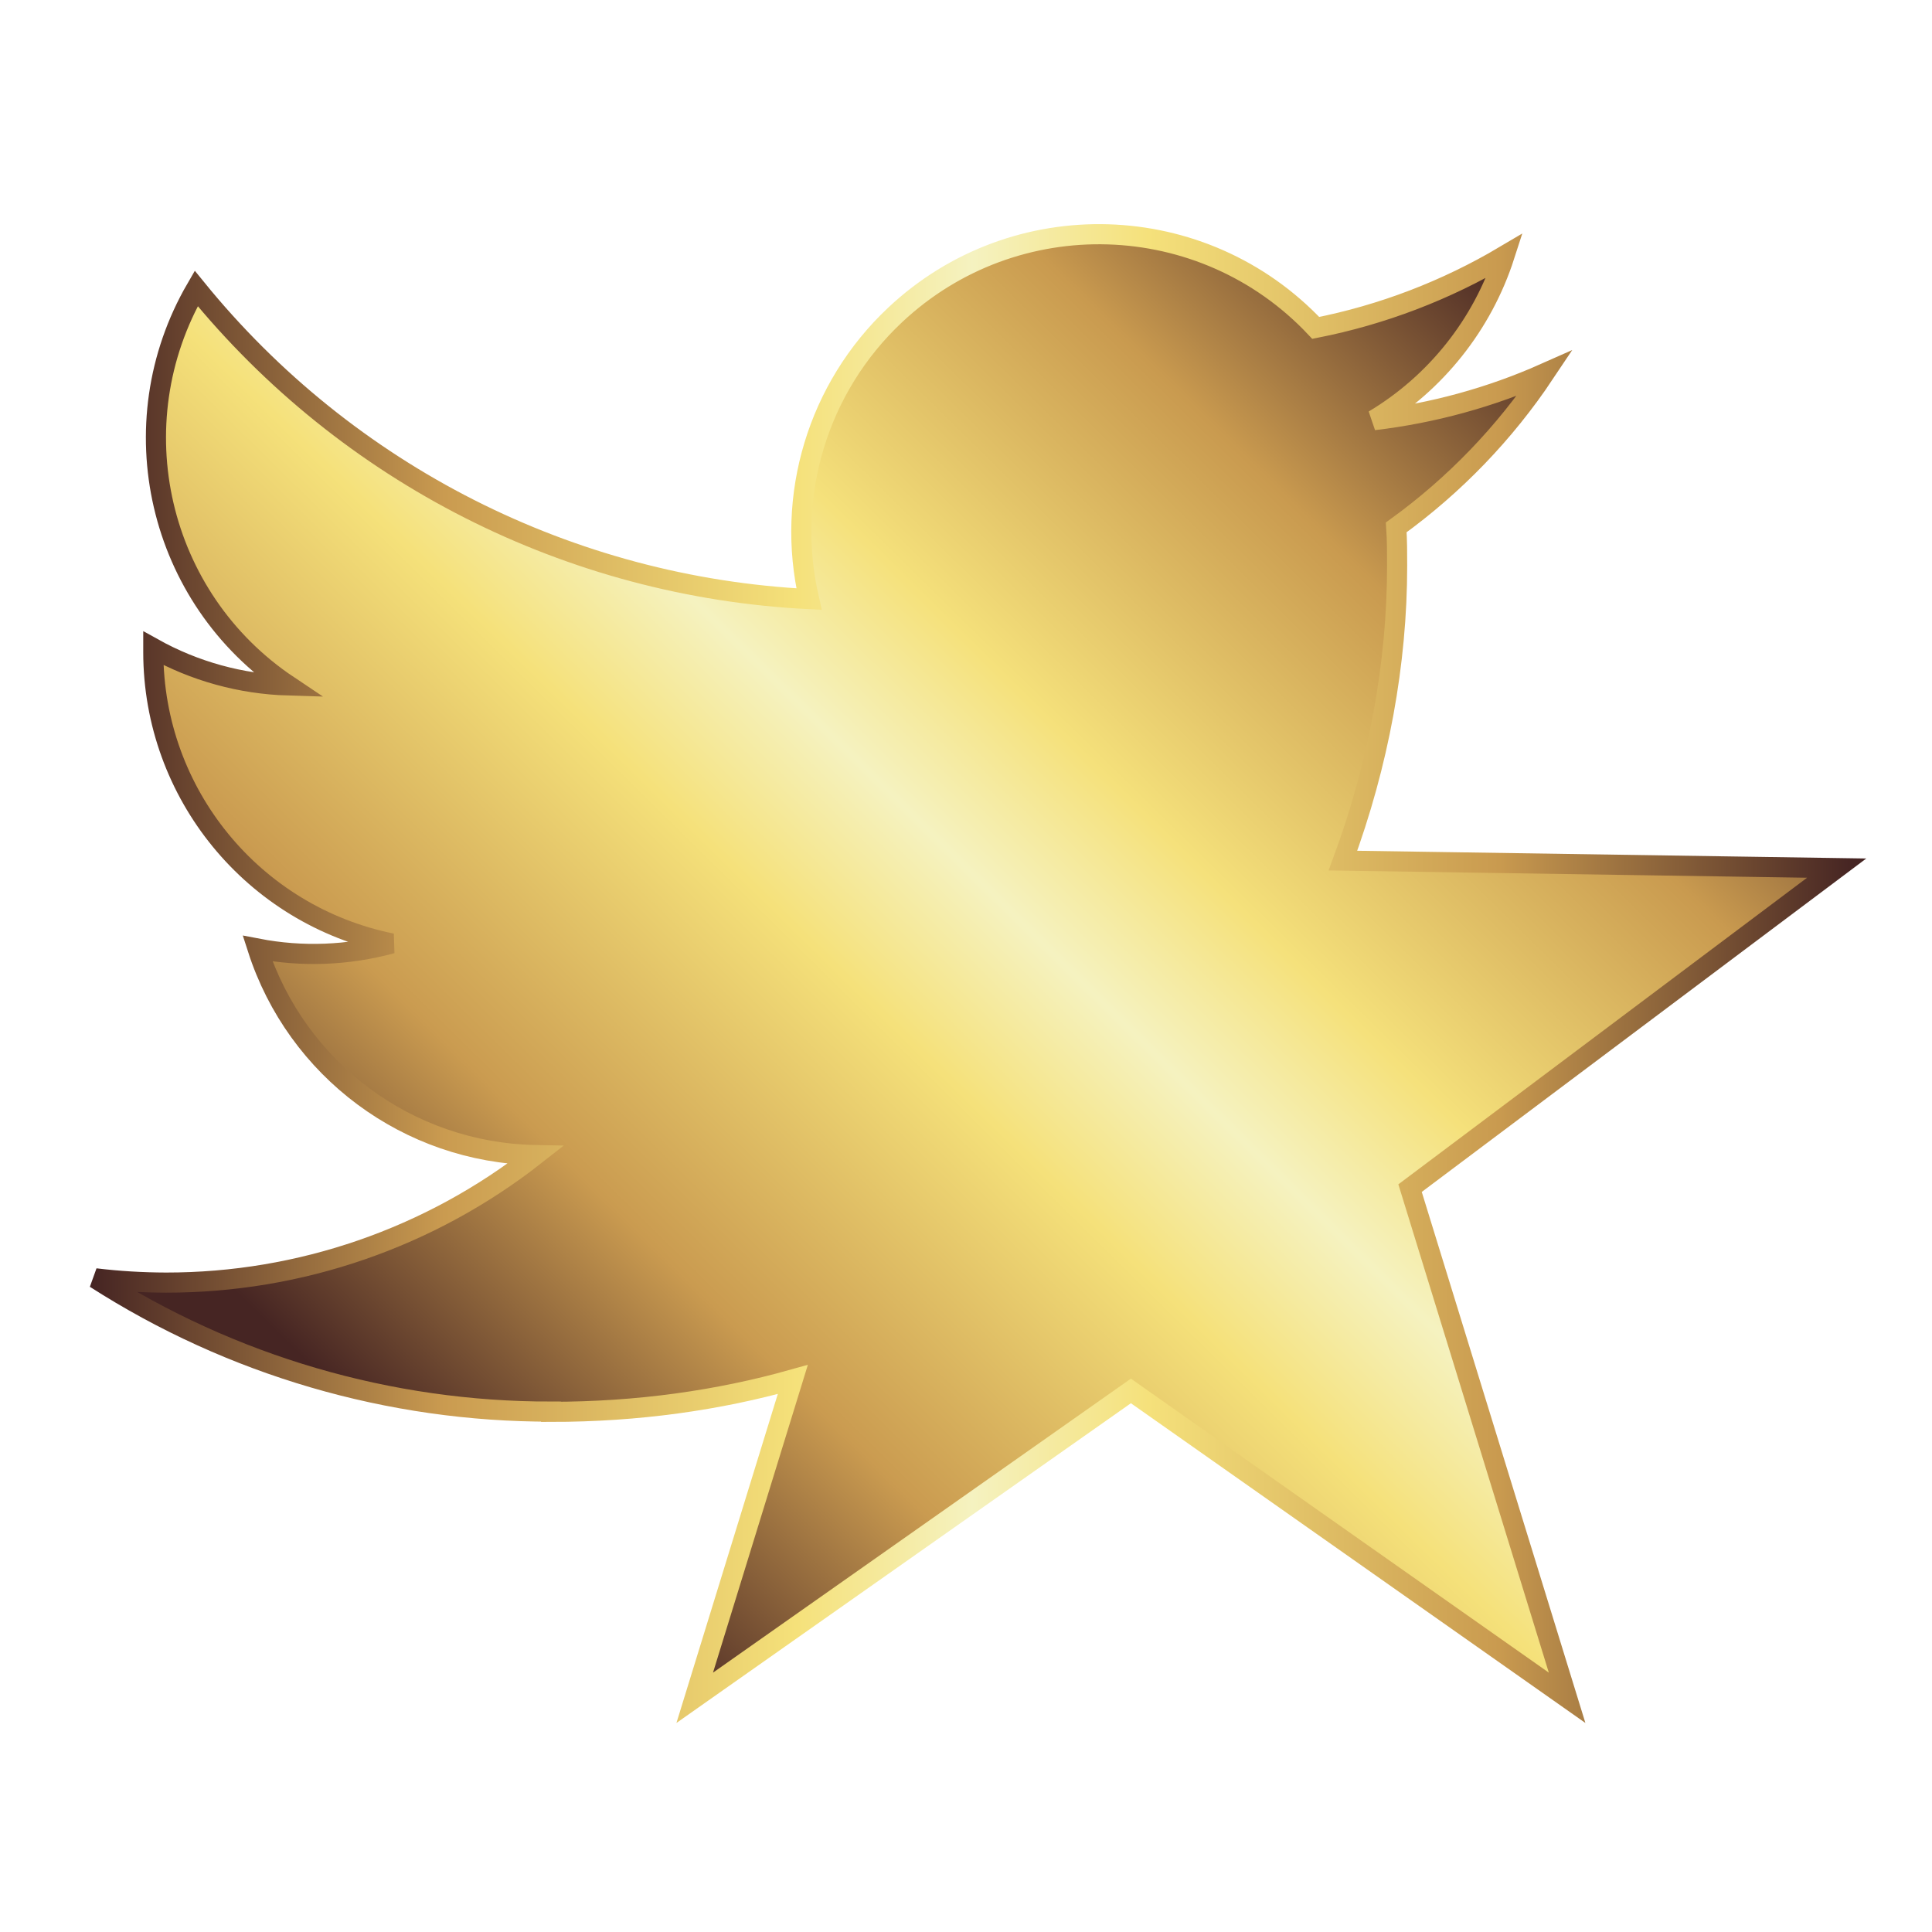
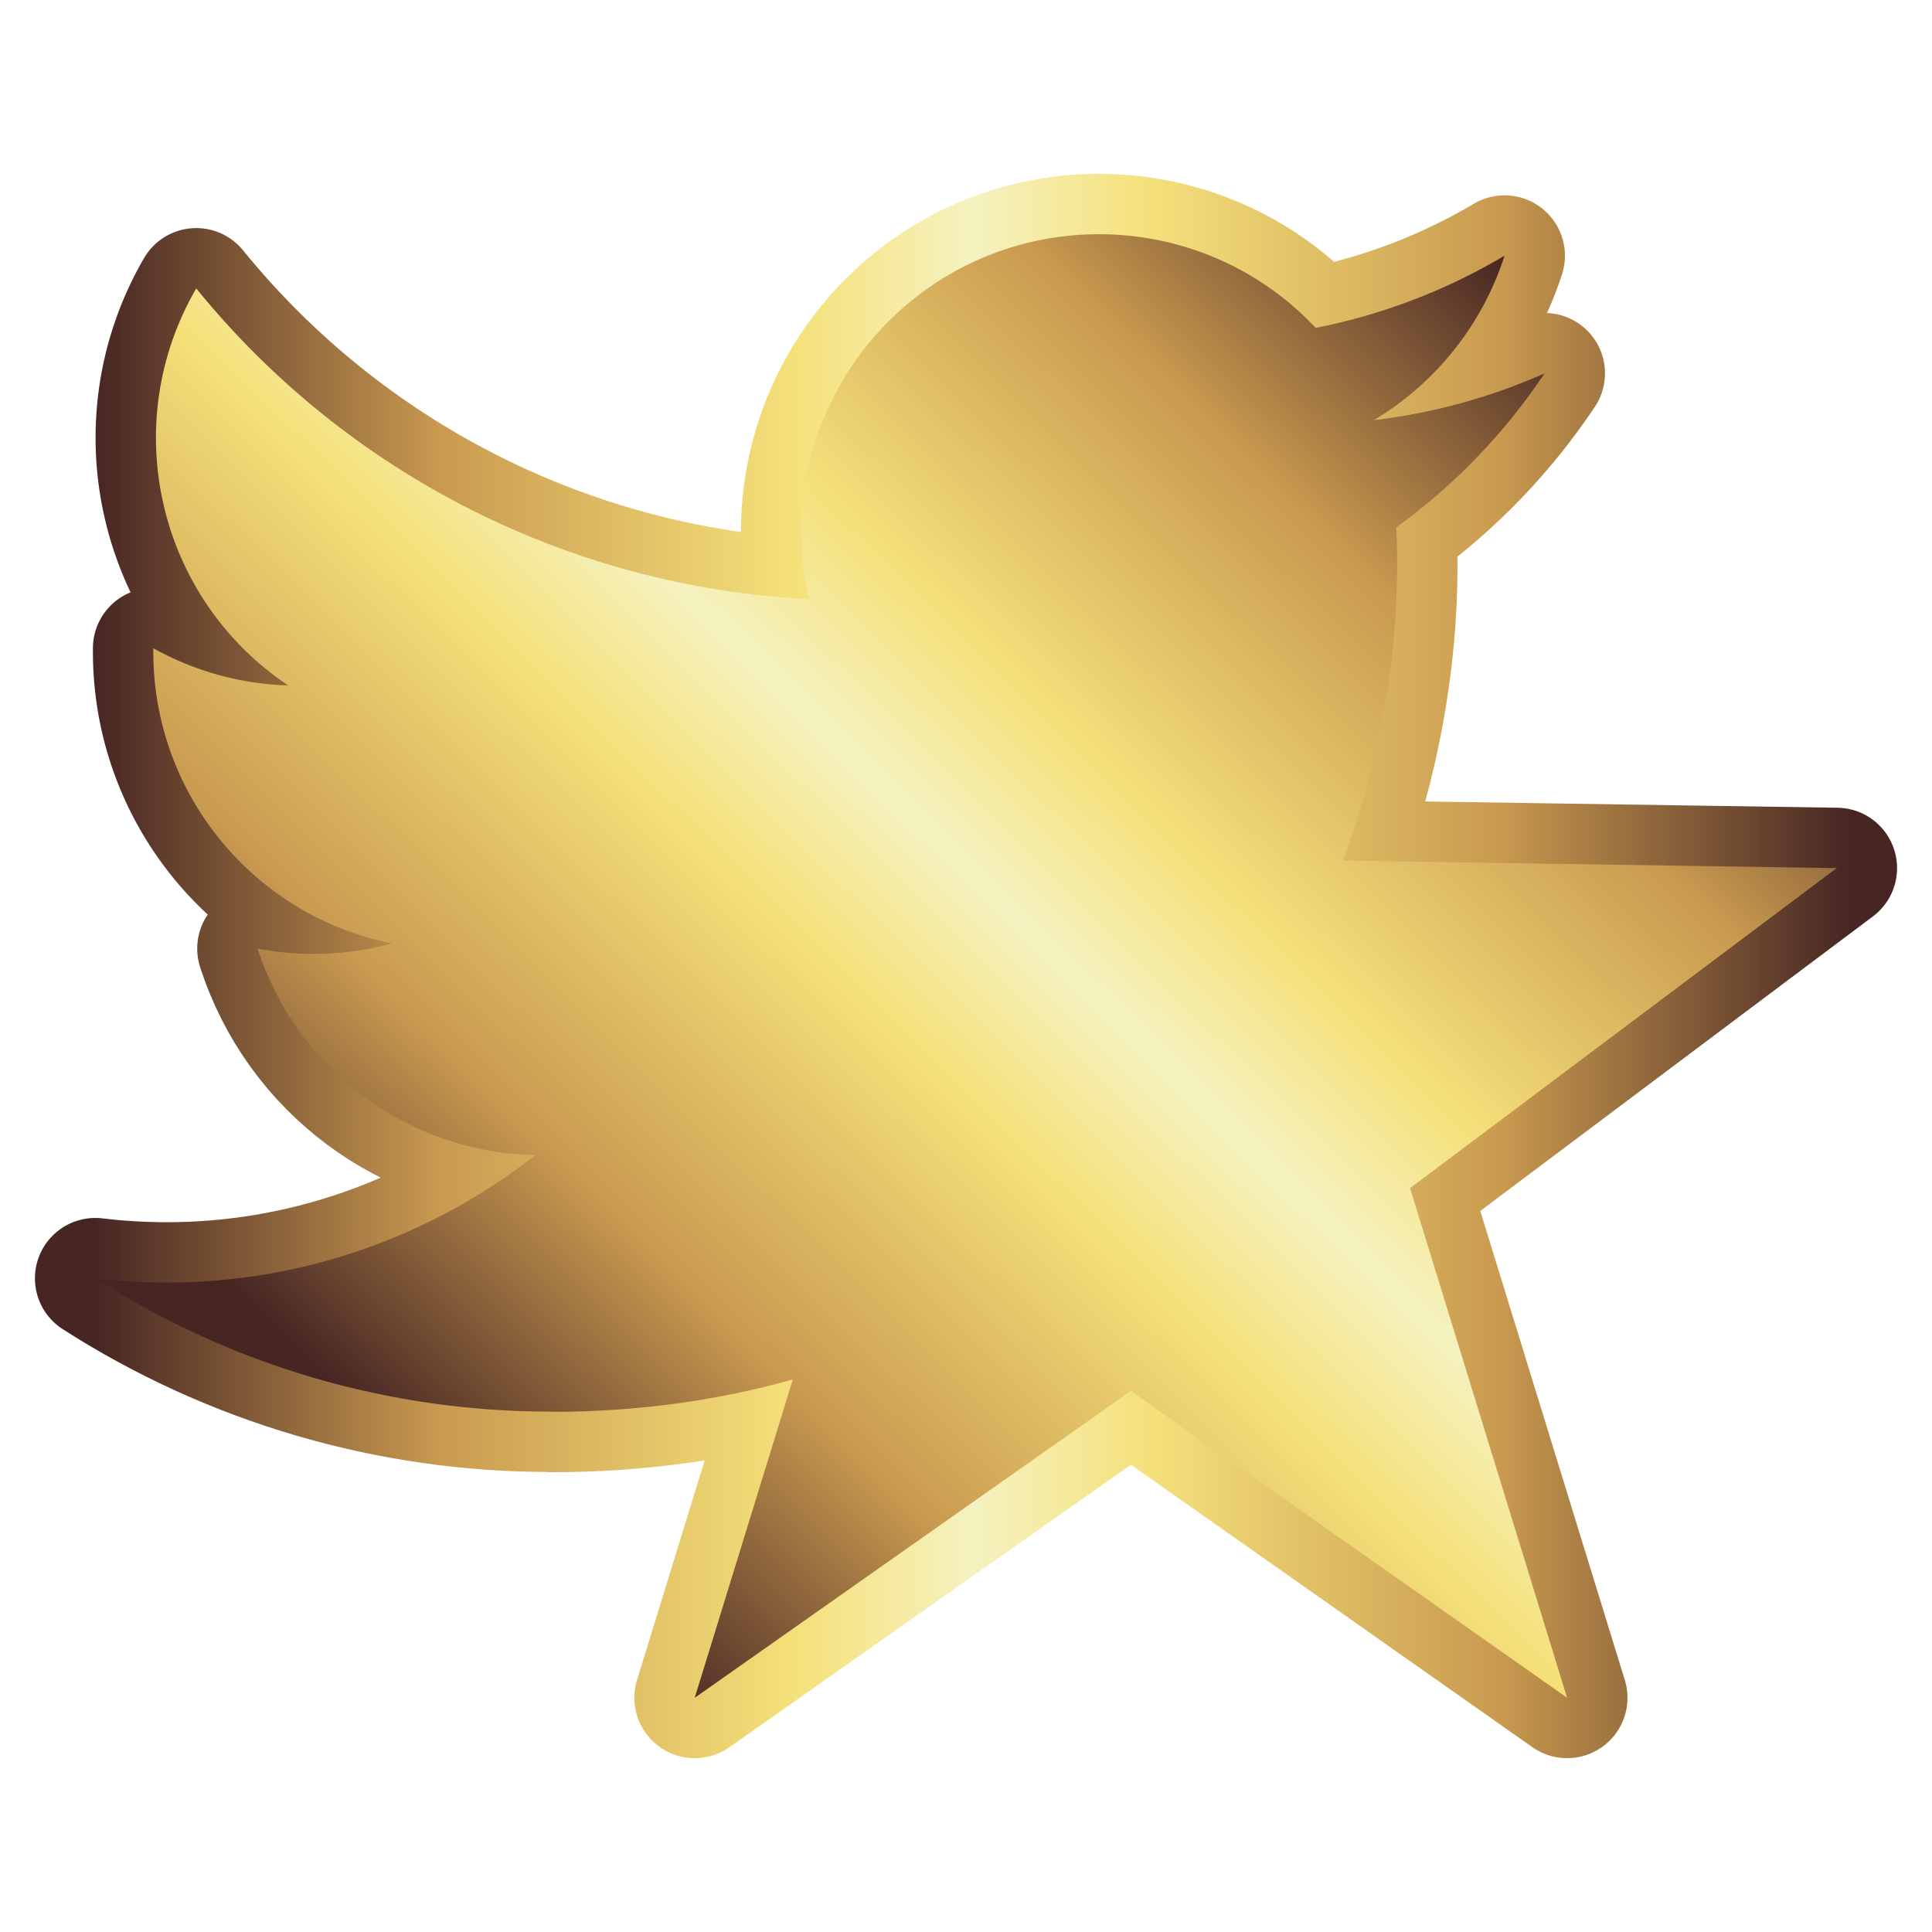
<svg xmlns="http://www.w3.org/2000/svg" xmlns:xlink="http://www.w3.org/1999/xlink" width="100%" height="100%" viewBox="0 0 192 192" version="1.1" xml:space="preserve" style="fill-rule:evenodd;clip-rule:evenodd;stroke-linejoin:round;stroke-miterlimit:1.414;" id="svg46">
  <defs id="defs44">
    <linearGradient id="_Linear1" x1="0" y1="0" x2="1" y2="0" gradientUnits="userSpaceOnUse" gradientTransform="matrix(0,72.75,-72.75,0,63,63)">
      <stop offset="0%" style="stop-color:#f1bf6f;stop-opacity:1" id="stop19" />
      <stop offset="100%" style="stop-color:#c39b5a;stop-opacity:1" id="stop21" />
    </linearGradient>
    <linearGradient id="b" x1="960" y1="417.46" x2="960" y2="183.55" gradientUnits="userSpaceOnUse">
      <stop offset="0" stop-color="#462523" id="stop1217" />
      <stop offset=".2" stop-color="#ca9b50" id="stop1219" />
      <stop offset=".4" stop-color="#f5e17a" id="stop1221" />
      <stop offset=".5" stop-color="#f5f2c0" id="stop1223" />
      <stop offset=".6" stop-color="#f5e17b" id="stop1225" />
      <stop offset=".8" stop-color="#c99a4f" id="stop1227" />
      <stop offset="1" stop-color="#462523" id="stop1229" />
    </linearGradient>
-     <linearGradient xlink:href="#b" id="linearGradient4218" x1="49.626" y1="154.154" x2="163.144" y2="38.769" gradientUnits="userSpaceOnUse" />
-     <linearGradient xlink:href="#b" id="linearGradient5289" x1="9.202" y1="96.372" x2="183.998" y2="96.372" gradientUnits="userSpaceOnUse" />
+     <linearGradient xlink:href="#b" id="linearGradient4218" x1="49.626" y1="154.154" x2="163.144" y2="38.769" gradientUnits="userSpaceOnUse" gradientTransform="translate(-3.8012201e-4,3.9038952e-4)" />
+     <linearGradient xlink:href="#b" id="linearGradient5289" x1="9.202" y1="96.372" x2="183.998" y2="96.372" gradientUnits="userSpaceOnUse" gradientTransform="translate(-3.8012201e-4,3.9038952e-4)" />
  </defs>
-   <path id="white_background" style="fill:url(#linearGradient4218);stroke-width:2;fill-opacity:1;font-variation-settings:normal;opacity:1;stroke-linecap:butt;stroke-linejoin:miter;stroke-miterlimit:4;stroke-dasharray:none;stroke-dashoffset:0;stroke-opacity:1;stop-color:#000000;stop-opacity:1;stroke:url(#linearGradient5289)" class="st0" d="M 110.122,23.289 C 102.556,23.057 94.901,25.711 88.95,31.305 81.273,38.519 78.02,49.274 80.401,59.537 56.639,58.349 34.504,47.125 19.501,28.664 c -7.841,13.505 -3.837,30.78 9.146,39.457 -4.704,-0.14 -9.305,-1.411 -13.412,-3.699 v 0.375 c 0,14.066 9.919,26.178 23.705,28.963 -4.347,1.188 -8.912,1.364 -13.342,0.51 3.874,12.036 14.961,20.28 27.605,20.52 -10.468,8.221 -23.393,12.686 -36.699,12.674 -2.352,-0.006 -4.699,-0.145 -7.033,-0.426 13.516,8.672 29.239,13.27 45.295,13.246 v 0.023 c 8.639,0 16.649,-1.146 24.023,-3.217 l -9.748,31.635 43.348,-30.496 43.348,30.496 -15.607,-50.65 42.398,-31.803 -49.068,-0.746 c 3.559,-9.617 5.385,-19.638 5.385,-29.295 0,-1.281 -9e-5,-2.551 -0.088,-3.82 5.781,-4.184 10.777,-9.364 14.744,-15.309 -5.389,2.393 -11.112,3.962 -16.969,4.652 6.167,-3.692 10.784,-9.502 12.99,-16.342 -5.804,3.441 -12.148,5.869 -18.766,7.174 -5.594,-5.948 -13.069,-9.065 -20.635,-9.297 z" />
+   <path id="white_background" style="font-variation-settings:normal;opacity:1;fill:url(#linearGradient4218);fill-opacity:1;stroke:url(#linearGradient5289);stroke-width:12;stroke-linecap:butt;stroke-linejoin:round;stroke-miterlimit:4;stroke-dasharray:none;stroke-dashoffset:0;stroke-opacity:1;paint-order:markers stroke fill;stop-color:#000000;stop-opacity:1" class="st0" d="M 110.122,23.29 C 102.556,23.058 94.901,25.711 88.95,31.305 81.273,38.52 78.02,49.275 80.401,59.538 56.639,58.35 34.503,47.125 19.501,28.665 11.66,42.169 15.663,59.444 28.647,68.122 23.943,67.981 19.343,66.71 15.235,64.422 v 0.375 c 0,14.066 9.919,26.178 23.705,28.963 -4.347,1.188 -8.912,1.364 -13.342,0.51 3.874,12.036 14.961,20.28 27.605,20.52 -10.468,8.221 -23.393,12.686 -36.699,12.674 -2.352,-0.006 -4.699,-0.145 -7.033,-0.426 13.516,8.672 29.239,13.27 45.295,13.246 v 0.023 c 8.639,0 16.649,-1.146 24.023,-3.217 l -9.748,31.635 43.348,-30.496 43.348,30.496 -15.607,-50.65 42.398,-31.803 -49.068,-0.746 c 3.559,-9.617 5.385,-19.638 5.385,-29.295 0,-1.281 -9e-5,-2.551 -0.088,-3.82 5.781,-4.184 10.777,-9.364 14.744,-15.309 -5.389,2.393 -11.112,3.962 -16.969,4.652 6.167,-3.692 10.784,-9.502 12.99,-16.342 -5.804,3.441 -12.148,5.869 -18.766,7.174 -5.594,-5.948 -13.069,-9.065 -20.635,-9.297 z" />
</svg>
